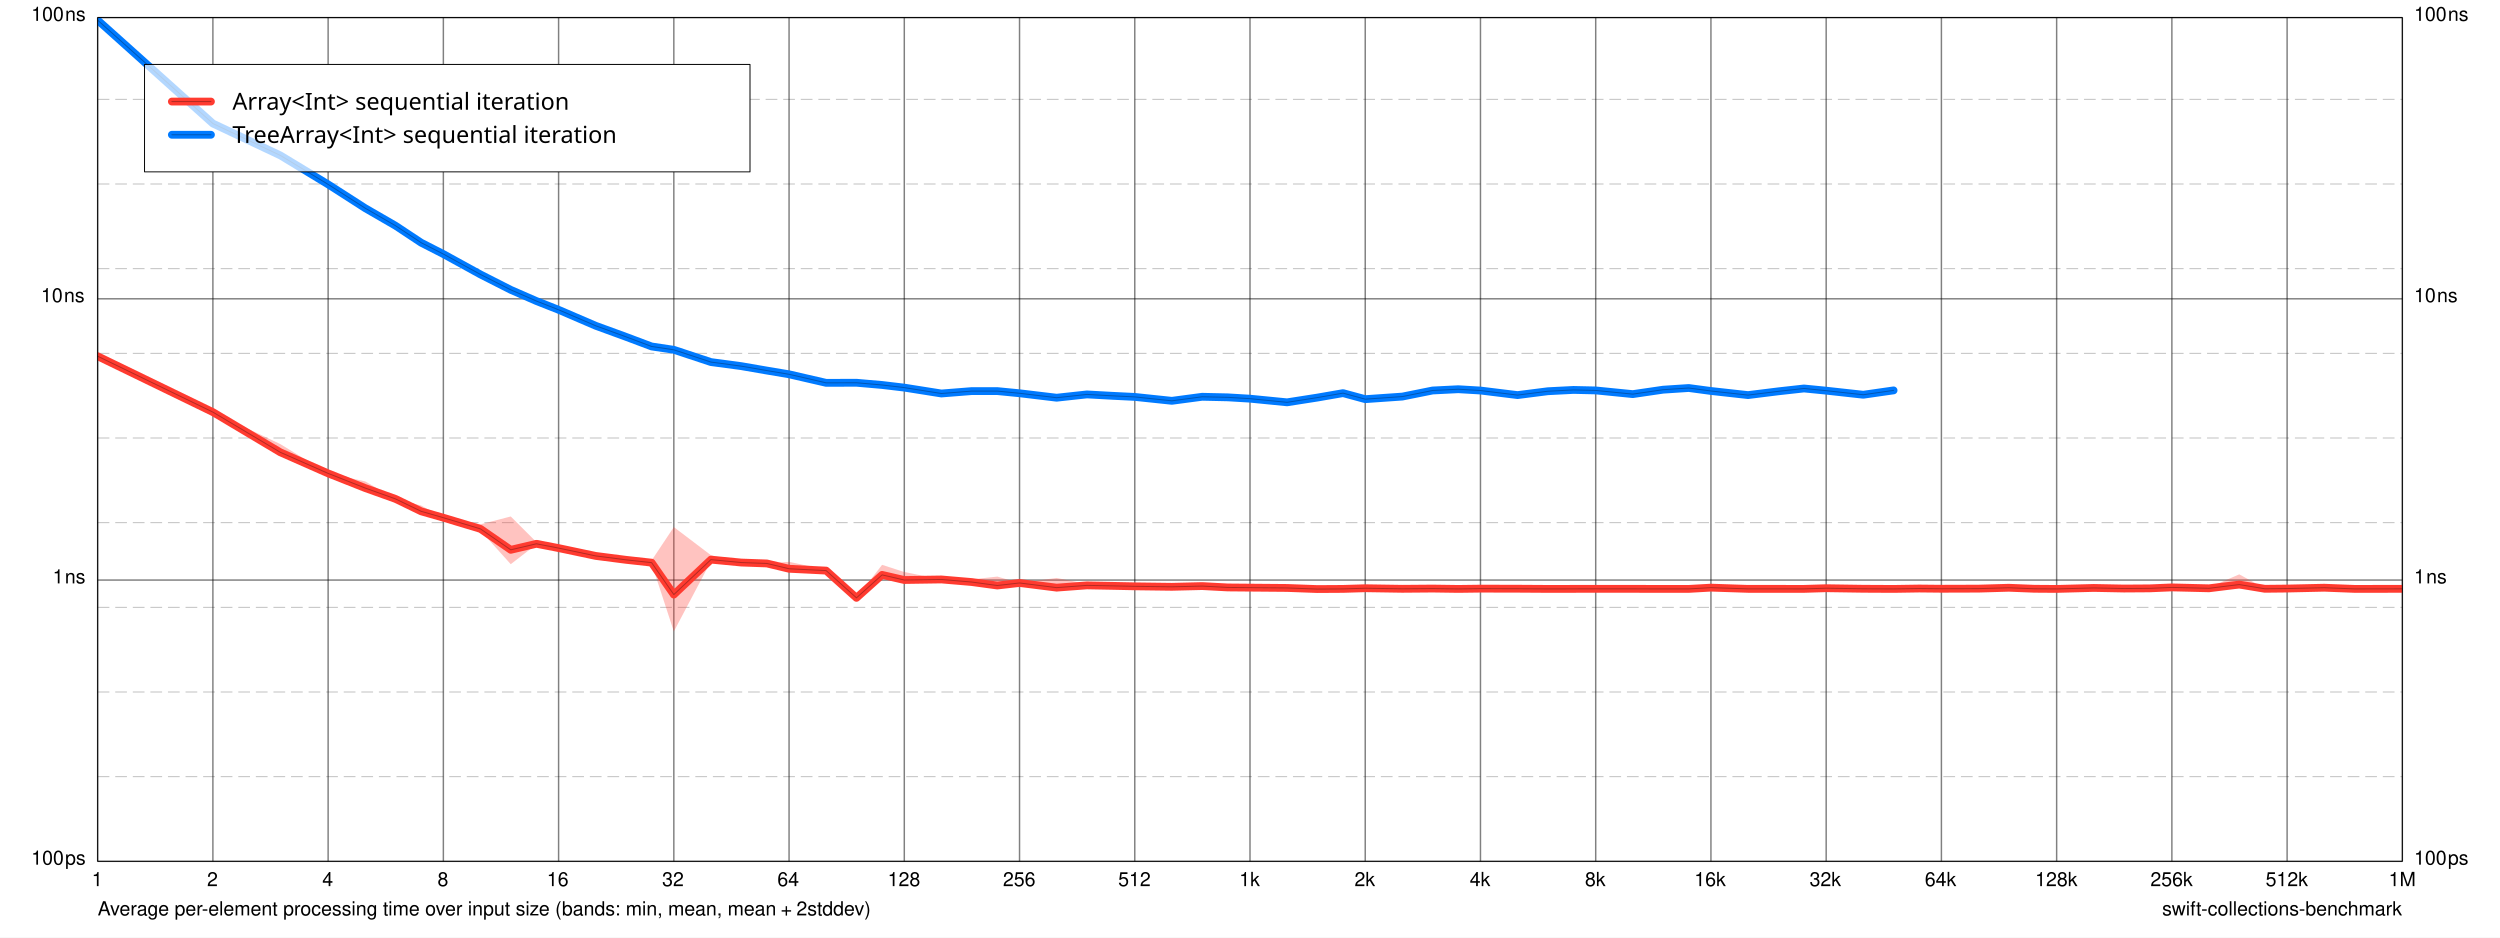
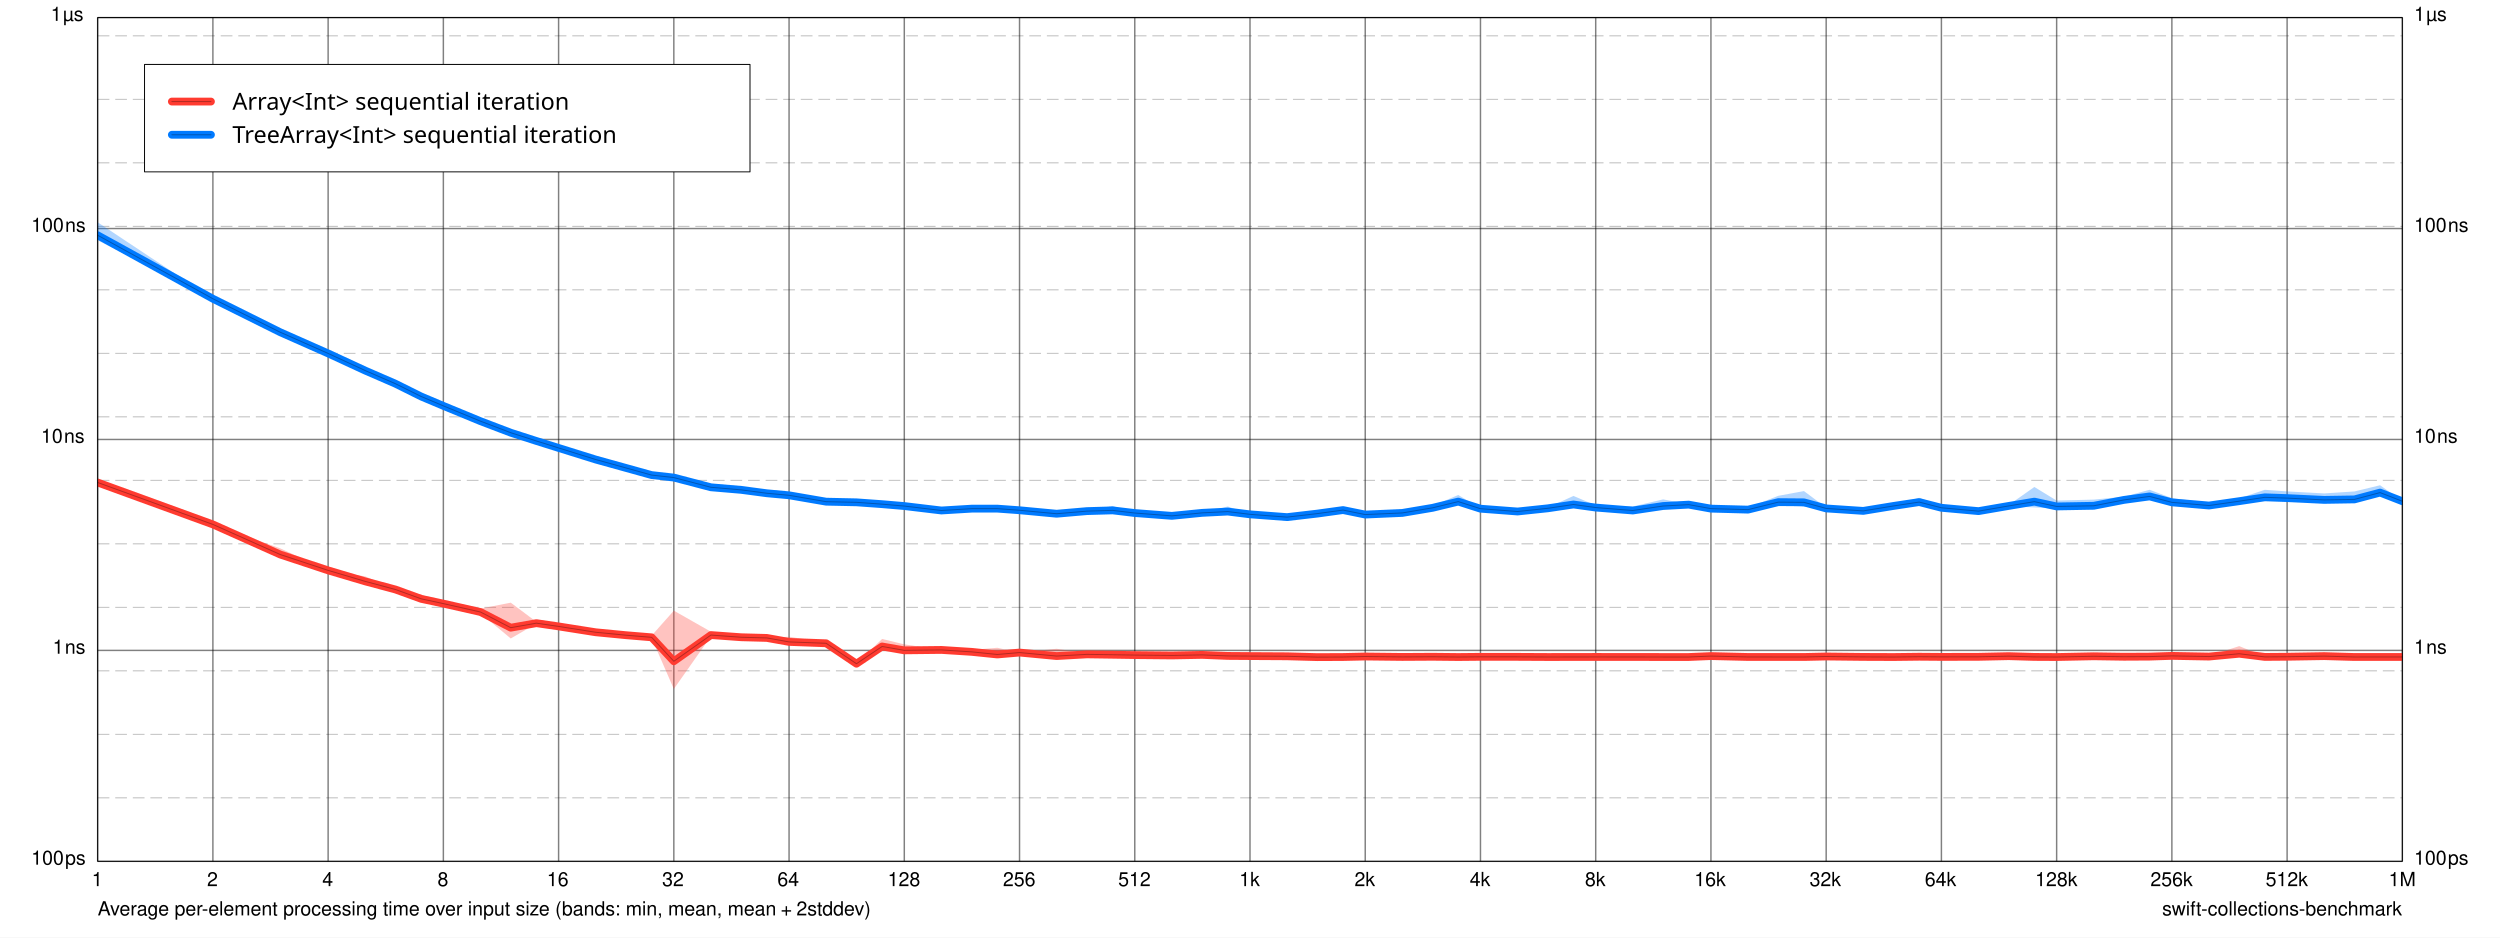
<svg xmlns="http://www.w3.org/2000/svg" xmlns:xlink="http://www.w3.org/1999/xlink" width="1280.0px" height="480.0px" viewBox="0.0 0.0 1280.0 480.0" version="1.1">
  <path d="M 0 0 L 0 480 L 1280 480 L 1280 0 z" fill="#FFFFFF" fill-opacity="1.0" stroke="none" />
  <text x="50" y="468.7" font-family="Helvetica" font-size="10" font-weight="normal" font-style="normal" fill="#000000" fill-opacity="1">Average per-element processing time over input size (bands: min, mean, mean + 2stddev)</text>
  <a xlink:href="https://github.com/apple/swift-collections-benchmark">
    <text x="1107" y="468.7" font-family="Helvetica" font-size="10" font-weight="normal" font-style="normal" fill="#000000" fill-opacity="1">swift-collections-benchmark</text>
  </a>
  <path d="M 50 9 L 50 441" fill="none" stroke-width="0.75" stroke="#000000" stroke-opacity="0.498" stroke-linecap="butt" stroke-linejoin="round" />
  <text x="47" y="453.7" font-family="Helvetica" font-size="10" font-weight="normal" font-style="normal" fill="#000000" fill-opacity="1">1</text>
  <path d="M 109 9 L 109 441" fill="none" stroke-width="0.75" stroke="#000000" stroke-opacity="0.498" stroke-linecap="butt" stroke-linejoin="round" />
  <text x="106" y="453.7" font-family="Helvetica" font-size="10" font-weight="normal" font-style="normal" fill="#000000" fill-opacity="1">2</text>
  <path d="M 168 9 L 168 441" fill="none" stroke-width="0.75" stroke="#000000" stroke-opacity="0.498" stroke-linecap="butt" stroke-linejoin="round" />
  <text x="165" y="453.7" font-family="Helvetica" font-size="10" font-weight="normal" font-style="normal" fill="#000000" fill-opacity="1">4</text>
  <path d="M 227 9 L 227 441" fill="none" stroke-width="0.75" stroke="#000000" stroke-opacity="0.498" stroke-linecap="butt" stroke-linejoin="round" />
  <text x="224" y="453.7" font-family="Helvetica" font-size="10" font-weight="normal" font-style="normal" fill="#000000" fill-opacity="1">8</text>
  <path d="M 286 9 L 286 441" fill="none" stroke-width="0.75" stroke="#000000" stroke-opacity="0.498" stroke-linecap="butt" stroke-linejoin="round" />
  <text x="280" y="453.7" font-family="Helvetica" font-size="10" font-weight="normal" font-style="normal" fill="#000000" fill-opacity="1">16</text>
  <path d="M 345 9 L 345 441" fill="none" stroke-width="0.75" stroke="#000000" stroke-opacity="0.498" stroke-linecap="butt" stroke-linejoin="round" />
  <text x="339" y="453.7" font-family="Helvetica" font-size="10" font-weight="normal" font-style="normal" fill="#000000" fill-opacity="1">32</text>
  <path d="M 404 9 L 404 441" fill="none" stroke-width="0.75" stroke="#000000" stroke-opacity="0.498" stroke-linecap="butt" stroke-linejoin="round" />
  <text x="398" y="453.7" font-family="Helvetica" font-size="10" font-weight="normal" font-style="normal" fill="#000000" fill-opacity="1">64</text>
  <path d="M 463 9 L 463 441" fill="none" stroke-width="0.75" stroke="#000000" stroke-opacity="0.498" stroke-linecap="butt" stroke-linejoin="round" />
  <text x="454.5" y="453.7" font-family="Helvetica" font-size="10" font-weight="normal" font-style="normal" fill="#000000" fill-opacity="1">128</text>
  <path d="M 522 9 L 522 441" fill="none" stroke-width="0.75" stroke="#000000" stroke-opacity="0.498" stroke-linecap="butt" stroke-linejoin="round" />
  <text x="513.5" y="453.7" font-family="Helvetica" font-size="10" font-weight="normal" font-style="normal" fill="#000000" fill-opacity="1">256</text>
  <path d="M 581 9 L 581 441" fill="none" stroke-width="0.75" stroke="#000000" stroke-opacity="0.498" stroke-linecap="butt" stroke-linejoin="round" />
  <text x="572.5" y="453.7" font-family="Helvetica" font-size="10" font-weight="normal" font-style="normal" fill="#000000" fill-opacity="1">512</text>
  <path d="M 640 9 L 640 441" fill="none" stroke-width="0.75" stroke="#000000" stroke-opacity="0.498" stroke-linecap="butt" stroke-linejoin="round" />
  <text x="634.5" y="453.7" font-family="Helvetica" font-size="10" font-weight="normal" font-style="normal" fill="#000000" fill-opacity="1">1k</text>
  <path d="M 699 9 L 699 441" fill="none" stroke-width="0.75" stroke="#000000" stroke-opacity="0.498" stroke-linecap="butt" stroke-linejoin="round" />
  <text x="693.5" y="453.7" font-family="Helvetica" font-size="10" font-weight="normal" font-style="normal" fill="#000000" fill-opacity="1">2k</text>
  <path d="M 758 9 L 758 441" fill="none" stroke-width="0.75" stroke="#000000" stroke-opacity="0.498" stroke-linecap="butt" stroke-linejoin="round" />
  <text x="752.5" y="453.7" font-family="Helvetica" font-size="10" font-weight="normal" font-style="normal" fill="#000000" fill-opacity="1">4k</text>
  <path d="M 817 9 L 817 441" fill="none" stroke-width="0.75" stroke="#000000" stroke-opacity="0.498" stroke-linecap="butt" stroke-linejoin="round" />
  <text x="811.5" y="453.7" font-family="Helvetica" font-size="10" font-weight="normal" font-style="normal" fill="#000000" fill-opacity="1">8k</text>
  <path d="M 876 9 L 876 441" fill="none" stroke-width="0.75" stroke="#000000" stroke-opacity="0.498" stroke-linecap="butt" stroke-linejoin="round" />
  <text x="867.5" y="453.7" font-family="Helvetica" font-size="10" font-weight="normal" font-style="normal" fill="#000000" fill-opacity="1">16k</text>
  <path d="M 935 9 L 935 441" fill="none" stroke-width="0.75" stroke="#000000" stroke-opacity="0.498" stroke-linecap="butt" stroke-linejoin="round" />
  <text x="926.5" y="453.7" font-family="Helvetica" font-size="10" font-weight="normal" font-style="normal" fill="#000000" fill-opacity="1">32k</text>
  <path d="M 994 9 L 994 441" fill="none" stroke-width="0.75" stroke="#000000" stroke-opacity="0.498" stroke-linecap="butt" stroke-linejoin="round" />
  <text x="985.5" y="453.7" font-family="Helvetica" font-size="10" font-weight="normal" font-style="normal" fill="#000000" fill-opacity="1">64k</text>
  <path d="M 1053 9 L 1053 441" fill="none" stroke-width="0.75" stroke="#000000" stroke-opacity="0.498" stroke-linecap="butt" stroke-linejoin="round" />
  <text x="1042" y="453.7" font-family="Helvetica" font-size="10" font-weight="normal" font-style="normal" fill="#000000" fill-opacity="1">128k</text>
  <path d="M 1112 9 L 1112 441" fill="none" stroke-width="0.75" stroke="#000000" stroke-opacity="0.498" stroke-linecap="butt" stroke-linejoin="round" />
  <text x="1101" y="453.7" font-family="Helvetica" font-size="10" font-weight="normal" font-style="normal" fill="#000000" fill-opacity="1">256k</text>
  <path d="M 1171 9 L 1171 441" fill="none" stroke-width="0.75" stroke="#000000" stroke-opacity="0.498" stroke-linecap="butt" stroke-linejoin="round" />
  <text x="1160" y="453.7" font-family="Helvetica" font-size="10" font-weight="normal" font-style="normal" fill="#000000" fill-opacity="1">512k</text>
  <path d="M 1230 9 L 1230 441" fill="none" stroke-width="0.75" stroke="#000000" stroke-opacity="0.498" stroke-linecap="butt" stroke-linejoin="round" />
  <text x="1223" y="453.7" font-family="Helvetica" font-size="10" font-weight="normal" font-style="normal" fill="#000000" fill-opacity="1">1M</text>
  <path d="M 50 441 L 1230 441" fill="none" stroke-width="0.75" stroke="#000000" stroke-opacity="0.498" stroke-linecap="butt" stroke-linejoin="round" />
  <text x="16" y="442.7" font-family="Helvetica" font-size="10" font-weight="normal" font-style="normal" fill="#000000" fill-opacity="1">100 ps</text>
  <text x="1236" y="442.7" font-family="Helvetica" font-size="10" font-weight="normal" font-style="normal" fill="#000000" fill-opacity="1">100 ps</text>
-   <path d="M 50 297 L 1230 297" fill="none" stroke-width="0.75" stroke="#000000" stroke-opacity="0.498" stroke-linecap="butt" stroke-linejoin="round" />
-   <text x="27" y="298.7" font-family="Helvetica" font-size="10" font-weight="normal" font-style="normal" fill="#000000" fill-opacity="1">1 ns</text>
-   <text x="1236" y="298.7" font-family="Helvetica" font-size="10" font-weight="normal" font-style="normal" fill="#000000" fill-opacity="1">1 ns</text>
-   <path d="M 50 153 L 1230 153" fill="none" stroke-width="0.75" stroke="#000000" stroke-opacity="0.498" stroke-linecap="butt" stroke-linejoin="round" />
-   <text x="21" y="154.7" font-family="Helvetica" font-size="10" font-weight="normal" font-style="normal" fill="#000000" fill-opacity="1">10 ns</text>
-   <text x="1236" y="154.7" font-family="Helvetica" font-size="10" font-weight="normal" font-style="normal" fill="#000000" fill-opacity="1">10 ns</text>
+   <path d="M 50 333 L 1230 333" fill="none" stroke-width="0.75" stroke="#000000" stroke-opacity="0.498" stroke-linecap="butt" stroke-linejoin="round" />
+   <text x="27" y="334.7" font-family="Helvetica" font-size="10" font-weight="normal" font-style="normal" fill="#000000" fill-opacity="1">1 ns</text>
+   <text x="1236" y="334.7" font-family="Helvetica" font-size="10" font-weight="normal" font-style="normal" fill="#000000" fill-opacity="1">1 ns</text>
+   <path d="M 50 225 L 1230 225" fill="none" stroke-width="0.75" stroke="#000000" stroke-opacity="0.498" stroke-linecap="butt" stroke-linejoin="round" />
+   <text x="21" y="226.7" font-family="Helvetica" font-size="10" font-weight="normal" font-style="normal" fill="#000000" fill-opacity="1">10 ns</text>
+   <text x="1236" y="226.7" font-family="Helvetica" font-size="10" font-weight="normal" font-style="normal" fill="#000000" fill-opacity="1">10 ns</text>
+   <path d="M 50 117 L 1230 117" fill="none" stroke-width="0.75" stroke="#000000" stroke-opacity="0.498" stroke-linecap="butt" stroke-linejoin="round" />
+   <text x="16" y="118.7" font-family="Helvetica" font-size="10" font-weight="normal" font-style="normal" fill="#000000" fill-opacity="1">100 ns</text>
+   <text x="1236" y="118.7" font-family="Helvetica" font-size="10" font-weight="normal" font-style="normal" fill="#000000" fill-opacity="1">100 ns</text>
  <path d="M 50 9 L 1230 9" fill="none" stroke-width="0.75" stroke="#000000" stroke-opacity="0.498" stroke-linecap="butt" stroke-linejoin="round" />
-   <text x="16" y="10.7" font-family="Helvetica" font-size="10" font-weight="normal" font-style="normal" fill="#000000" fill-opacity="1">100 ns</text>
-   <text x="1236" y="10.7" font-family="Helvetica" font-size="10" font-weight="normal" font-style="normal" fill="#000000" fill-opacity="1">100 ns</text>
-   <path d="M 50 397.65 L 1230 397.65" fill="none" stroke-width="0.5" stroke="#000000" stroke-opacity="0.259" stroke-linecap="butt" stroke-linejoin="round" stroke-dasharray="6 3" stroke-dashoffset="0" />
-   <path d="M 50 354.3 L 1230 354.3" fill="none" stroke-width="0.5" stroke="#000000" stroke-opacity="0.259" stroke-linecap="butt" stroke-linejoin="round" stroke-dasharray="6 3" stroke-dashoffset="0" />
+   <text x="26" y="10.7" font-family="Helvetica" font-size="10" font-weight="normal" font-style="normal" fill="#000000" fill-opacity="1">1 µs</text>
+   <text x="1236" y="10.7" font-family="Helvetica" font-size="10" font-weight="normal" font-style="normal" fill="#000000" fill-opacity="1">1 µs</text>
+   <path d="M 50 408.49 L 1230 408.49" fill="none" stroke-width="0.5" stroke="#000000" stroke-opacity="0.259" stroke-linecap="butt" stroke-linejoin="round" stroke-dasharray="6 3" stroke-dashoffset="0" />
+   <path d="M 50 375.98 L 1230 375.98" fill="none" stroke-width="0.5" stroke="#000000" stroke-opacity="0.259" stroke-linecap="butt" stroke-linejoin="round" stroke-dasharray="6 3" stroke-dashoffset="0" />
+   <path d="M 50 343.47 L 1230 343.47" fill="none" stroke-width="0.5" stroke="#000000" stroke-opacity="0.259" stroke-linecap="butt" stroke-linejoin="round" stroke-dasharray="6 3" stroke-dashoffset="0" />
  <path d="M 50 310.96 L 1230 310.96" fill="none" stroke-width="0.5" stroke="#000000" stroke-opacity="0.259" stroke-linecap="butt" stroke-linejoin="round" stroke-dasharray="6 3" stroke-dashoffset="0" />
-   <path d="M 50 267.61 L 1230 267.61" fill="none" stroke-width="0.5" stroke="#000000" stroke-opacity="0.259" stroke-linecap="butt" stroke-linejoin="round" stroke-dasharray="6 3" stroke-dashoffset="0" />
-   <path d="M 50 224.26 L 1230 224.26" fill="none" stroke-width="0.5" stroke="#000000" stroke-opacity="0.259" stroke-linecap="butt" stroke-linejoin="round" stroke-dasharray="6 3" stroke-dashoffset="0" />
+   <path d="M 50 278.44 L 1230 278.44" fill="none" stroke-width="0.5" stroke="#000000" stroke-opacity="0.259" stroke-linecap="butt" stroke-linejoin="round" stroke-dasharray="6 3" stroke-dashoffset="0" />
+   <path d="M 50 245.93 L 1230 245.93" fill="none" stroke-width="0.5" stroke="#000000" stroke-opacity="0.259" stroke-linecap="butt" stroke-linejoin="round" stroke-dasharray="6 3" stroke-dashoffset="0" />
+   <path d="M 50 213.42 L 1230 213.42" fill="none" stroke-width="0.5" stroke="#000000" stroke-opacity="0.259" stroke-linecap="butt" stroke-linejoin="round" stroke-dasharray="6 3" stroke-dashoffset="0" />
  <path d="M 50 180.91 L 1230 180.91" fill="none" stroke-width="0.5" stroke="#000000" stroke-opacity="0.259" stroke-linecap="butt" stroke-linejoin="round" stroke-dasharray="6 3" stroke-dashoffset="0" />
-   <path d="M 50 137.56 L 1230 137.56" fill="none" stroke-width="0.5" stroke="#000000" stroke-opacity="0.259" stroke-linecap="butt" stroke-linejoin="round" stroke-dasharray="6 3" stroke-dashoffset="0" />
-   <path d="M 50 94.213 L 1230 94.213" fill="none" stroke-width="0.5" stroke="#000000" stroke-opacity="0.259" stroke-linecap="butt" stroke-linejoin="round" stroke-dasharray="6 3" stroke-dashoffset="0" />
+   <path d="M 50 148.4 L 1230 148.4" fill="none" stroke-width="0.5" stroke="#000000" stroke-opacity="0.259" stroke-linecap="butt" stroke-linejoin="round" stroke-dasharray="6 3" stroke-dashoffset="0" />
+   <path d="M 50 115.89 L 1230 115.89" fill="none" stroke-width="0.5" stroke="#000000" stroke-opacity="0.259" stroke-linecap="butt" stroke-linejoin="round" stroke-dasharray="6 3" stroke-dashoffset="0" />
+   <path d="M 50 83.376 L 1230 83.376" fill="none" stroke-width="0.5" stroke="#000000" stroke-opacity="0.259" stroke-linecap="butt" stroke-linejoin="round" stroke-dasharray="6 3" stroke-dashoffset="0" />
  <path d="M 50 50.865 L 1230 50.865" fill="none" stroke-width="0.5" stroke="#000000" stroke-opacity="0.259" stroke-linecap="butt" stroke-linejoin="round" stroke-dasharray="6 3" stroke-dashoffset="0" />
+   <path d="M 50 18.354 L 1230 18.354" fill="none" stroke-width="0.5" stroke="#000000" stroke-opacity="0.259" stroke-linecap="butt" stroke-linejoin="round" stroke-dasharray="6 3" stroke-dashoffset="0" />
  <path d="M 74 33 L 74 88 L 384 88 L 384 33 z" fill="#FFFFFF" fill-opacity="1.0" stroke="none" />
  <clipPath id="clip-0">
    <path d="M 50 9 L 50 441 L 1230 441 L 1230 9 z" />
  </clipPath>
  <g clip-path="url(#clip-0)">
-     <path d="M 50 10.321L 109 63.252L 143.51 79.559L 168 94.409L 186.99 106.6L 202.51 115.57L 215.63 124.26L 227 130.08L 245.99 140.52L 261.51 148.4L 274.63 154.13L 286 158.62L 304.99 166.79L 320.51 172.46L 333.63 177.39L 345 179.1L 363.99 185.38L 379.51 187.46L 392.63 189.73L 404 191.64L 422.99 196.02L 438.51 195.97L 451.63 197.11L 463 198.46L 481.99 201.47L 497.51 200.24L 510.63 200.24L 522 201.35L 540.99 203.63L 556.51 201.94L 569.63 202.66L 581 203.22L 599.99 205.22L 615.51 203.15L 628.63 203.44L 640 204.12L 658.99 205.99L 674.51 203.56L 687.63 201.28L 699 204.37L 717.99 203.05L 733.51 199.93L 746.63 199.28L 758 199.95L 776.99 202.29L 792.51 200.31L 805.63 199.64L 817 199.9L 835.99 201.79L 851.51 199.52L 864.63 198.66L 876 200.18L 894.99 202.29L 910.51 200.36L 923.63 198.9L 935 200.02L 953.99 202.11L 969.51 199.88L 969.51 199.88L 953.99 202.11L 935 200.02L 923.63 198.9L 910.51 200.36L 894.99 202.29L 876 200.18L 864.63 198.66L 851.51 199.52L 835.99 201.79L 817 199.9L 805.63 199.64L 792.51 200.31L 776.99 202.29L 758 199.95L 746.63 199.28L 733.51 199.93L 717.99 203.05L 699 204.37L 687.63 201.28L 674.51 203.56L 658.99 205.99L 640 204.12L 628.63 203.44L 615.51 203.15L 599.99 205.22L 581 203.22L 569.63 202.66L 556.51 201.94L 540.99 203.63L 522 201.35L 510.63 200.24L 497.51 200.24L 481.99 201.47L 463 198.46L 451.63 197.11L 438.51 195.97L 422.99 196.02L 404 191.64L 392.63 189.73L 379.51 187.46L 363.99 185.38L 345 179.1L 333.63 177.39L 320.51 172.46L 304.99 166.79L 286 158.62L 274.63 154.13L 261.51 148.4L 245.99 140.52L 227 130.08L 215.63 124.26L 202.51 115.57L 186.99 106.6L 168 94.409L 143.51 79.559L 109 63.252L 50 10.321" fill="#007AFF" fill-opacity="0.302" stroke="none" />
-     <path d="M 50 182.39L 109 211.01L 143.51 227.37L 168 242.38L 186.99 246.49L 202.51 255.45L 215.63 258.85L 227 265.07L 245.99 268.45L 261.51 264.43L 274.63 277.53L 286 280.28L 304.99 283.16L 320.51 286.63L 333.63 286.95L 345 269.86L 363.99 284.25L 379.51 288.02L 392.63 288.49L 404 287.65L 422.99 291.73L 438.51 306.1L 451.63 289.2L 463 292.88L 481.99 296.68L 497.51 296.65L 510.63 295.21L 522 298.48L 540.99 295.91L 556.51 299.02L 569.63 299.36L 581 299.67L 599.99 300.03L 615.51 298.77L 628.63 300.47L 640 300.64L 658.99 300.81L 674.51 300.37L 687.63 301.52L 699 301.13L 717.99 300.86L 733.51 301.27L 746.63 301.5L 758 301.38L 776.99 301.4L 792.51 301.29L 805.63 301.4L 817 301.43L 835.99 301.49L 851.51 301.48L 864.63 301.51L 876 299.12L 894.99 301.47L 910.51 301.45L 923.63 301.44L 935 300.12L 953.99 301.35L 969.51 301.33L 982.63 301.16L 994 301.32L 1013 300.89L 1028.5 299.39L 1041.6 301.27L 1053 301.47L 1072 299.48L 1087.5 301.22L 1100.6 301.18L 1112 299.09L 1131 300.78L 1146.5 294.07L 1159.6 301.25L 1171 300.8L 1190 300.78L 1205.5 301.42L 1218.6 301.48L 1230 301.46L 1230 301.51L 1218.6 301.51L 1205.5 301.54L 1190 300.96L 1171 301.53L 1159.6 301.53L 1146.5 301.24L 1131 301.36L 1112 301.34L 1100.6 301.26L 1087.5 301.37L 1072 301.57L 1053 301.55L 1041.6 301.52L 1028.5 301.49L 1013 301.55L 994 301.49L 982.63 301.38L 969.51 301.6L 953.99 301.49L 935 301.53L 923.63 301.53L 910.51 301.52L 894.99 301.51L 876 301.51L 864.63 301.52L 851.51 301.53L 835.99 301.49L 817 301.49L 805.63 301.53L 792.51 301.6L 776.99 301.42L 758 301.38L 746.63 301.54L 733.51 301.37L 717.99 301.69L 699 301.19L 687.63 301.52L 674.51 302.04L 658.99 301.1L 640 300.95L 628.63 300.88L 615.51 300.53L 599.99 300.6L 581 300.39L 569.63 300.17L 556.51 299.96L 540.99 302.73L 522 298.48L 510.63 301.48L 497.51 298.48L 481.99 296.68L 463 298.48L 451.63 296.26L 438.51 306.1L 422.99 292.3L 404 292.52L 392.63 288.49L 379.51 288.02L 363.99 287.36L 345 323.34L 333.63 288.49L 320.51 286.63L 304.99 285.16L 286 280.74L 274.63 278.73L 261.51 288.87L 245.99 271.64L 227 265.07L 215.63 262.88L 202.51 255.45L 186.99 251.14L 168 242.38L 143.51 233.13L 109 211.01L 50 182.39" fill="#FF3B30" fill-opacity="0.302" stroke="none" />
-     <path d="M 50 10.321L 109 63.252L 143.51 79.559L 168 94.409L 186.99 106.6L 202.51 115.57L 215.63 124.26L 227 130.08L 245.99 140.52L 261.51 148.4L 274.63 154.13L 286 158.62L 304.99 166.79L 320.51 172.46L 333.63 177.39L 345 179.1L 363.99 185.38L 379.51 187.46L 392.63 189.73L 404 191.64L 422.99 196.02L 438.51 195.97L 451.63 197.11L 463 198.46L 481.99 201.47L 497.51 200.24L 510.63 200.24L 522 201.35L 540.99 203.63L 556.51 201.94L 569.63 202.66L 581 203.22L 599.99 205.22L 615.51 203.15L 628.63 203.44L 640 204.12L 658.99 205.99L 674.51 203.56L 687.63 201.28L 699 204.37L 717.99 203.05L 733.51 199.93L 746.63 199.28L 758 199.95L 776.99 202.29L 792.51 200.31L 805.63 199.64L 817 199.9L 835.99 201.79L 851.51 199.52L 864.63 198.66L 876 200.18L 894.99 202.29L 910.51 200.36L 923.63 198.9L 935 200.02L 953.99 202.11L 969.51 199.88" fill="none" stroke-width="4" stroke="#007AFF" stroke-opacity="1" stroke-linecap="round" stroke-linejoin="round" />
-     <path d="M 50 182.39L 109 211.01L 143.51 231.58L 168 242.38L 186.99 249.89L 202.51 255.45L 215.63 261.8L 227 265.07L 245.99 270.79L 261.51 281.51L 274.63 278.42L 286 280.62L 304.99 284.63L 320.51 286.63L 333.63 288.08L 345 304.43L 363.99 286.53L 379.51 288.02L 392.63 288.49L 404 291.21L 422.99 292.15L 438.51 306.1L 451.63 294.34L 463 296.97L 481.99 296.68L 497.51 298L 510.63 299.78L 522 298.48L 540.99 300.87L 556.51 299.71L 569.63 299.96L 581 300.2L 599.99 300.45L 615.51 300.07L 628.63 300.77L 640 300.87L 658.99 301.03L 674.51 301.6L 687.63 301.52L 699 301.17L 717.99 301.47L 733.51 301.34L 746.63 301.53L 758 301.38L 776.99 301.42L 792.51 301.52L 805.63 301.5L 817 301.47L 835.99 301.49L 851.51 301.52L 864.63 301.52L 876 300.87L 894.99 301.5L 910.51 301.5L 923.63 301.51L 935 301.16L 953.99 301.45L 969.51 301.53L 982.63 301.32L 994 301.44L 1013 301.38L 1028.5 300.93L 1041.6 301.45L 1053 301.53L 1072 301.02L 1087.5 301.33L 1100.6 301.24L 1112 300.75L 1131 301.21L 1146.5 299.29L 1159.6 301.46L 1171 301.34L 1190 300.91L 1205.5 301.51L 1218.6 301.5L 1230 301.49" fill="none" stroke-width="4" stroke="#FF3B30" stroke-opacity="1" stroke-linecap="round" stroke-linejoin="round" />
-     <path d="M 50 10.321L 109 63.252L 143.51 79.559L 168 94.409L 186.99 106.6L 202.51 115.57L 215.63 124.26L 227 130.08L 245.99 140.52L 261.51 148.4L 274.63 154.13L 286 158.62L 304.99 166.79L 320.51 172.46L 333.63 177.39L 345 179.1L 363.99 185.38L 379.51 187.46L 392.63 189.73L 404 191.64L 422.99 196.02L 438.51 195.97L 451.63 197.11L 463 198.46L 481.99 201.47L 497.51 200.24L 510.63 200.24L 522 201.35L 540.99 203.63L 556.51 201.94L 569.63 202.66L 581 203.22L 599.99 205.22L 615.51 203.15L 628.63 203.44L 640 204.12L 658.99 205.99L 674.51 203.56L 687.63 201.28L 699 204.37L 717.99 203.05L 733.51 199.93L 746.63 199.28L 758 199.95L 776.99 202.29L 792.51 200.31L 805.63 199.64L 817 199.9L 835.99 201.79L 851.51 199.52L 864.63 198.66L 876 200.18L 894.99 202.29L 910.51 200.36L 923.63 198.9L 935 200.02L 953.99 202.11L 969.51 199.88" fill="none" stroke-width="0.5" stroke="#000000" stroke-opacity="0.302" stroke-linecap="round" stroke-linejoin="round" />
-     <path d="M 50 182.39L 109 211.01L 143.51 231.58L 168 242.38L 186.99 249.89L 202.51 255.45L 215.63 261.8L 227 265.07L 245.99 270.79L 261.51 281.51L 274.63 278.42L 286 280.62L 304.99 284.63L 320.51 286.63L 333.63 288.08L 345 304.43L 363.99 286.53L 379.51 288.02L 392.63 288.49L 404 291.21L 422.99 292.15L 438.51 306.1L 451.63 294.34L 463 296.97L 481.99 296.68L 497.51 298L 510.63 299.78L 522 298.48L 540.99 300.87L 556.51 299.71L 569.63 299.96L 581 300.2L 599.99 300.45L 615.51 300.07L 628.63 300.77L 640 300.87L 658.99 301.03L 674.51 301.6L 687.63 301.52L 699 301.17L 717.99 301.47L 733.51 301.34L 746.63 301.53L 758 301.38L 776.99 301.42L 792.51 301.52L 805.63 301.5L 817 301.47L 835.99 301.49L 851.51 301.52L 864.63 301.52L 876 300.87L 894.99 301.5L 910.51 301.5L 923.63 301.51L 935 301.16L 953.99 301.45L 969.51 301.53L 982.63 301.32L 994 301.44L 1013 301.38L 1028.5 300.93L 1041.6 301.45L 1053 301.53L 1072 301.02L 1087.5 301.33L 1100.6 301.24L 1112 300.75L 1131 301.21L 1146.5 299.29L 1159.6 301.46L 1171 301.34L 1190 300.91L 1205.5 301.51L 1218.6 301.5L 1230 301.49" fill="none" stroke-width="0.5" stroke="#000000" stroke-opacity="0.302" stroke-linecap="round" stroke-linejoin="round" />
+     <path d="M 50 113.8L 109 152.96L 143.51 170.12L 168 180.69L 186.99 188.45L 202.51 195.24L 215.63 201.79L 227 207.8L 245.99 215.64L 261.51 221.55L 274.63 225.58L 286 229.35L 304.99 235.11L 320.51 239.59L 333.63 243.09L 345 244.39L 363.99 249.38L 379.51 250.51L 392.63 252.55L 404 252.33L 422.99 255.58L 438.51 257.19L 451.63 258.08L 463 259.1L 481.99 261.33L 497.51 260.37L 510.63 260.39L 522 261.23L 540.99 262.94L 556.51 261.6L 569.63 259.03L 581 262.65L 599.99 264.11L 615.51 262.58L 628.63 259.32L 640 263.33L 658.99 264.61L 674.51 262.95L 687.63 261.09L 699 263.23L 717.99 262.37L 733.51 259.04L 746.63 253.43L 758 260.31L 776.99 261.6L 792.51 259.85L 805.63 253.92L 817 258.75L 835.99 259.34L 851.51 255.69L 864.63 258.14L 876 260.13L 894.99 259.93L 910.51 253.85L 923.63 251.43L 935 259.91L 953.99 261.48L 969.51 258.86L 982.63 254.86L 994 259.06L 1013 261.57L 1028.5 258.55L 1041.6 249.33L 1053 256.3L 1072 255.79L 1087.5 254.32L 1100.6 250.77L 1112 255.04L 1131 257.53L 1146.5 255.13L 1159.6 250.78L 1171 251.6L 1190 252.63L 1205.5 251.62L 1218.6 248.44L 1230 256.59L 1230 256.66L 1218.6 253.61L 1205.5 257.23L 1190 257.19L 1171 256.31L 1159.6 256.08L 1146.5 257.13L 1131 259.29L 1112 257.98L 1100.6 255.43L 1087.5 256.55L 1072 260.13L 1053 260.41L 1041.6 259.81L 1028.5 259.2L 1013 261.75L 994 260.31L 982.63 257.86L 969.51 259.11L 953.99 261.62L 935 260.46L 923.63 259.43L 910.51 258.29L 894.99 261.29L 876 260.52L 864.63 258.46L 851.51 260.35L 835.99 262.12L 817 260.27L 805.63 259.95L 792.51 260.39L 776.99 261.99L 758 260.49L 746.63 258.08L 733.51 260.35L 717.99 262.71L 699 263.55L 687.63 261.17L 674.51 262.97L 658.99 264.83L 640 263.35L 628.63 262.88L 615.51 262.58L 599.99 264.12L 581 262.68L 569.63 262.15L 556.51 261.73L 540.99 263.07L 522 261.26L 510.63 260.43L 497.51 260.45L 481.99 261.38L 463 259.1L 451.63 258.14L 438.51 257.19L 422.99 257.32L 404 254.04L 392.63 252.55L 379.51 250.91L 363.99 249.53L 345 244.57L 333.63 243.29L 320.51 239.59L 304.99 235.34L 286 229.35L 274.63 225.85L 261.51 221.55L 245.99 215.64L 227 207.81L 215.63 203.45L 202.51 196.93L 186.99 190.2L 168 181.06L 143.51 170.12L 109 152.96L 50 123.04" fill="#007AFF" fill-opacity="0.302" stroke="none" />
+     <path d="M 50 247.04L 109 268.51L 143.51 280.78L 168 292.04L 186.99 295.11L 202.51 301.84L 215.63 304.39L 227 309.05L 245.99 311.59L 261.51 308.57L 274.63 318.4L 286 320.46L 304.99 322.62L 320.51 325.22L 333.63 325.46L 345 312.65L 363.99 323.44L 379.51 326.27L 392.63 326.62L 404 325.99L 422.99 329.05L 438.51 339.82L 451.63 327.15L 463 329.91L 481.99 332.76L 497.51 332.73L 510.63 331.66L 522 334.11L 540.99 332.18L 556.51 334.51L 569.63 334.77L 581 335.01L 599.99 335.27L 615.51 334.33L 628.63 335.6L 640 335.73L 658.99 335.86L 674.51 335.53L 687.63 336.39L 699 336.1L 717.99 335.89L 733.51 336.2L 746.63 336.38L 758 336.29L 776.99 336.3L 792.51 336.22L 805.63 336.3L 817 336.33L 835.99 336.37L 851.51 336.36L 864.63 336.38L 876 334.59L 894.99 336.35L 910.51 336.34L 923.63 336.33L 935 335.34L 953.99 336.27L 969.51 336.25L 982.63 336.12L 994 336.24L 1013 335.92L 1028.5 334.8L 1041.6 336.2L 1053 336.35L 1072 334.86L 1087.5 336.17L 1100.6 336.14L 1112 334.57L 1131 335.83L 1146.5 330.81L 1159.6 336.19L 1171 335.85L 1190 335.83L 1205.5 336.31L 1218.6 336.36L 1230 336.35L 1230 336.38L 1218.6 336.38L 1205.5 336.41L 1190 335.97L 1171 336.4L 1159.6 336.4L 1146.5 336.18L 1131 336.27L 1112 336.26L 1100.6 336.19L 1087.5 336.28L 1072 336.43L 1053 336.41L 1041.6 336.39L 1028.5 336.36L 1013 336.42L 994 336.36L 982.63 336.28L 969.51 336.45L 953.99 336.36L 935 336.4L 923.63 336.4L 910.51 336.39L 894.99 336.38L 876 336.38L 864.63 336.39L 851.51 336.4L 835.99 336.37L 817 336.36L 805.63 336.4L 792.51 336.45L 776.99 336.32L 758 336.29L 746.63 336.41L 733.51 336.28L 717.99 336.52L 699 336.14L 687.63 336.39L 674.51 336.78L 658.99 336.08L 640 335.97L 628.63 335.91L 615.51 335.65L 599.99 335.7L 581 335.54L 569.63 335.38L 556.51 335.22L 540.99 337.29L 522 334.11L 510.63 336.36L 497.51 334.11L 481.99 332.76L 463 334.11L 451.63 332.45L 438.51 339.82L 422.99 329.47L 404 329.64L 392.63 326.62L 379.51 326.27L 363.99 325.77L 345 352.76L 333.63 326.62L 320.51 325.22L 304.99 324.12L 286 320.81L 274.63 319.3L 261.51 326.9L 245.99 313.98L 227 309.05L 215.63 307.41L 202.51 301.84L 186.99 298.6L 168 292.04L 143.51 285.1L 109 268.51L 50 247.04" fill="#FF3B30" fill-opacity="0.302" stroke="none" />
+     <path d="M 50 120.45L 109 152.96L 143.51 170.12L 168 180.96L 186.99 189.74L 202.51 196.48L 215.63 203.01L 227 207.81L 245.99 215.64L 261.51 221.55L 274.63 225.78L 286 229.35L 304.99 235.28L 320.51 239.59L 333.63 243.24L 345 244.52L 363.99 249.49L 379.51 250.81L 392.63 252.55L 404 253.59L 422.99 256.86L 438.51 257.19L 451.63 258.13L 463 259.1L 481.99 261.37L 497.51 260.43L 510.63 260.42L 522 261.25L 540.99 263.03L 556.51 261.69L 569.63 261.31L 581 262.67L 599.99 264.12L 615.51 262.58L 628.63 261.92L 640 263.34L 658.99 264.77L 674.51 262.96L 687.63 261.15L 699 263.46L 717.99 262.62L 733.51 260L 746.63 256.82L 758 260.45L 776.99 261.89L 792.51 260.25L 805.63 258.3L 817 259.87L 835.99 261.38L 851.51 259.08L 864.63 258.37L 876 260.42L 894.99 260.93L 910.51 257.09L 923.63 257.2L 935 260.32L 953.99 261.58L 969.51 259.04L 982.63 257.06L 994 259.98L 1013 261.7L 1028.5 259.03L 1041.6 256.84L 1053 259.3L 1072 258.96L 1087.5 255.95L 1100.6 254.17L 1112 257.2L 1131 258.83L 1146.5 256.6L 1159.6 254.63L 1171 255.03L 1190 255.95L 1205.5 255.69L 1218.6 252.21L 1230 256.64" fill="none" stroke-width="4" stroke="#007AFF" stroke-opacity="1" stroke-linecap="round" stroke-linejoin="round" />
+     <path d="M 50 247.04L 109 268.51L 143.51 283.93L 168 292.04L 186.99 297.67L 202.51 301.84L 215.63 306.6L 227 309.05L 245.99 313.35L 261.51 321.38L 274.63 319.06L 286 320.72L 304.99 323.72L 320.51 325.22L 333.63 326.31L 345 338.57L 363.99 325.15L 379.51 326.27L 392.63 326.62L 404 328.66L 422.99 329.36L 438.51 339.82L 451.63 331L 463 332.98L 481.99 332.76L 497.51 333.75L 510.63 335.09L 522 334.11L 540.99 335.9L 556.51 335.03L 569.63 335.22L 581 335.4L 599.99 335.59L 615.51 335.3L 628.63 335.83L 640 335.91L 658.99 336.02L 674.51 336.45L 687.63 336.39L 699 336.13L 717.99 336.35L 733.51 336.26L 746.63 336.4L 758 336.29L 776.99 336.31L 792.51 336.39L 805.63 336.37L 817 336.35L 835.99 336.37L 851.51 336.39L 864.63 336.39L 876 335.91L 894.99 336.37L 910.51 336.38L 923.63 336.38L 935 336.12L 953.99 336.34L 969.51 336.4L 982.63 336.24L 994 336.33L 1013 336.29L 1028.5 335.95L 1041.6 336.34L 1053 336.4L 1072 336.01L 1087.5 336.25L 1100.6 336.18L 1112 335.81L 1131 336.16L 1146.5 334.71L 1159.6 336.34L 1171 336.25L 1190 335.93L 1205.5 336.38L 1218.6 336.37L 1230 336.37" fill="none" stroke-width="4" stroke="#FF3B30" stroke-opacity="1" stroke-linecap="round" stroke-linejoin="round" />
+     <path d="M 50 120.45L 109 152.96L 143.51 170.12L 168 180.96L 186.99 189.74L 202.51 196.48L 215.63 203.01L 227 207.81L 245.99 215.64L 261.51 221.55L 274.63 225.78L 286 229.35L 304.99 235.28L 320.51 239.59L 333.63 243.24L 345 244.52L 363.99 249.49L 379.51 250.81L 392.63 252.55L 404 253.59L 422.99 256.86L 438.51 257.19L 451.63 258.13L 463 259.1L 481.99 261.37L 497.51 260.43L 510.63 260.42L 522 261.25L 540.99 263.03L 556.51 261.69L 569.63 261.31L 581 262.67L 599.99 264.12L 615.51 262.58L 628.63 261.92L 640 263.34L 658.99 264.77L 674.51 262.96L 687.63 261.15L 699 263.46L 717.99 262.62L 733.51 260L 746.63 256.82L 758 260.45L 776.99 261.89L 792.51 260.25L 805.63 258.3L 817 259.87L 835.99 261.38L 851.51 259.08L 864.63 258.37L 876 260.42L 894.99 260.93L 910.51 257.09L 923.63 257.2L 935 260.32L 953.99 261.58L 969.51 259.04L 982.63 257.06L 994 259.98L 1013 261.7L 1028.5 259.03L 1041.6 256.84L 1053 259.3L 1072 258.96L 1087.5 255.95L 1100.6 254.17L 1112 257.2L 1131 258.83L 1146.5 256.6L 1159.6 254.63L 1171 255.03L 1190 255.95L 1205.5 255.69L 1218.6 252.21L 1230 256.64" fill="none" stroke-width="0.5" stroke="#000000" stroke-opacity="0.302" stroke-linecap="round" stroke-linejoin="round" />
+     <path d="M 50 247.04L 109 268.51L 143.51 283.93L 168 292.04L 186.99 297.67L 202.51 301.84L 215.63 306.6L 227 309.05L 245.99 313.35L 261.51 321.38L 274.63 319.06L 286 320.72L 304.99 323.72L 320.51 325.22L 333.63 326.31L 345 338.57L 363.99 325.15L 379.51 326.27L 392.63 326.62L 404 328.66L 422.99 329.36L 438.51 339.82L 451.63 331L 463 332.98L 481.99 332.76L 497.51 333.75L 510.63 335.09L 522 334.11L 540.99 335.9L 556.51 335.03L 569.63 335.22L 581 335.4L 599.99 335.59L 615.51 335.3L 628.63 335.83L 640 335.91L 658.99 336.02L 674.51 336.45L 687.63 336.39L 699 336.13L 717.99 336.35L 733.51 336.26L 746.63 336.4L 758 336.29L 776.99 336.31L 792.51 336.39L 805.63 336.37L 817 336.35L 835.99 336.37L 851.51 336.39L 864.63 336.39L 876 335.91L 894.99 336.37L 910.51 336.38L 923.63 336.38L 935 336.12L 953.99 336.34L 969.51 336.4L 982.63 336.24L 994 336.33L 1013 336.29L 1028.5 335.95L 1041.6 336.34L 1053 336.4L 1072 336.01L 1087.5 336.25L 1100.6 336.18L 1112 335.81L 1131 336.16L 1146.5 334.71L 1159.6 336.34L 1171 336.25L 1190 335.93L 1205.5 336.38L 1218.6 336.37L 1230 336.37" fill="none" stroke-width="0.5" stroke="#000000" stroke-opacity="0.302" stroke-linecap="round" stroke-linejoin="round" />
  </g>
  <path d="M 74 33 L 74 88 L 384 88 L 384 33 z" fill="#FFFFFF" fill-opacity="0.702" stroke-width="0.5" stroke="#000000" stroke-opacity="1" stroke-linecap="round" stroke-linejoin="round" />
  <path d="M 88 52 L 108 52" fill="none" stroke-width="4" stroke="#FF3B30" stroke-opacity="1" stroke-linecap="round" stroke-linejoin="round" />
  <path d="M 88 52 L 108 52" fill="none" stroke-width="0.5" stroke="#000000" stroke-opacity="0.302" stroke-linecap="round" stroke-linejoin="round" />
  <text x="119" y="56.17" font-family="Menlo" font-size="12" font-weight="normal" font-style="normal" fill="#000000" fill-opacity="1">Array&lt;Int&gt; sequential iteration</text>
  <path d="M 88 69 L 108 69" fill="none" stroke-width="4" stroke="#007AFF" stroke-opacity="1" stroke-linecap="round" stroke-linejoin="round" />
  <path d="M 88 69 L 108 69" fill="none" stroke-width="0.5" stroke="#000000" stroke-opacity="0.302" stroke-linecap="round" stroke-linejoin="round" />
  <text x="119" y="73.17" font-family="Menlo" font-size="12" font-weight="normal" font-style="normal" fill="#000000" fill-opacity="1">TreeArray&lt;Int&gt; sequential iteration</text>
  <path d="M 50 9 L 50 441 L 1230 441 L 1230 9 z" fill="none" stroke-width="0.5" stroke="#000000" stroke-opacity="1" stroke-linecap="round" stroke-linejoin="round" />
</svg>
